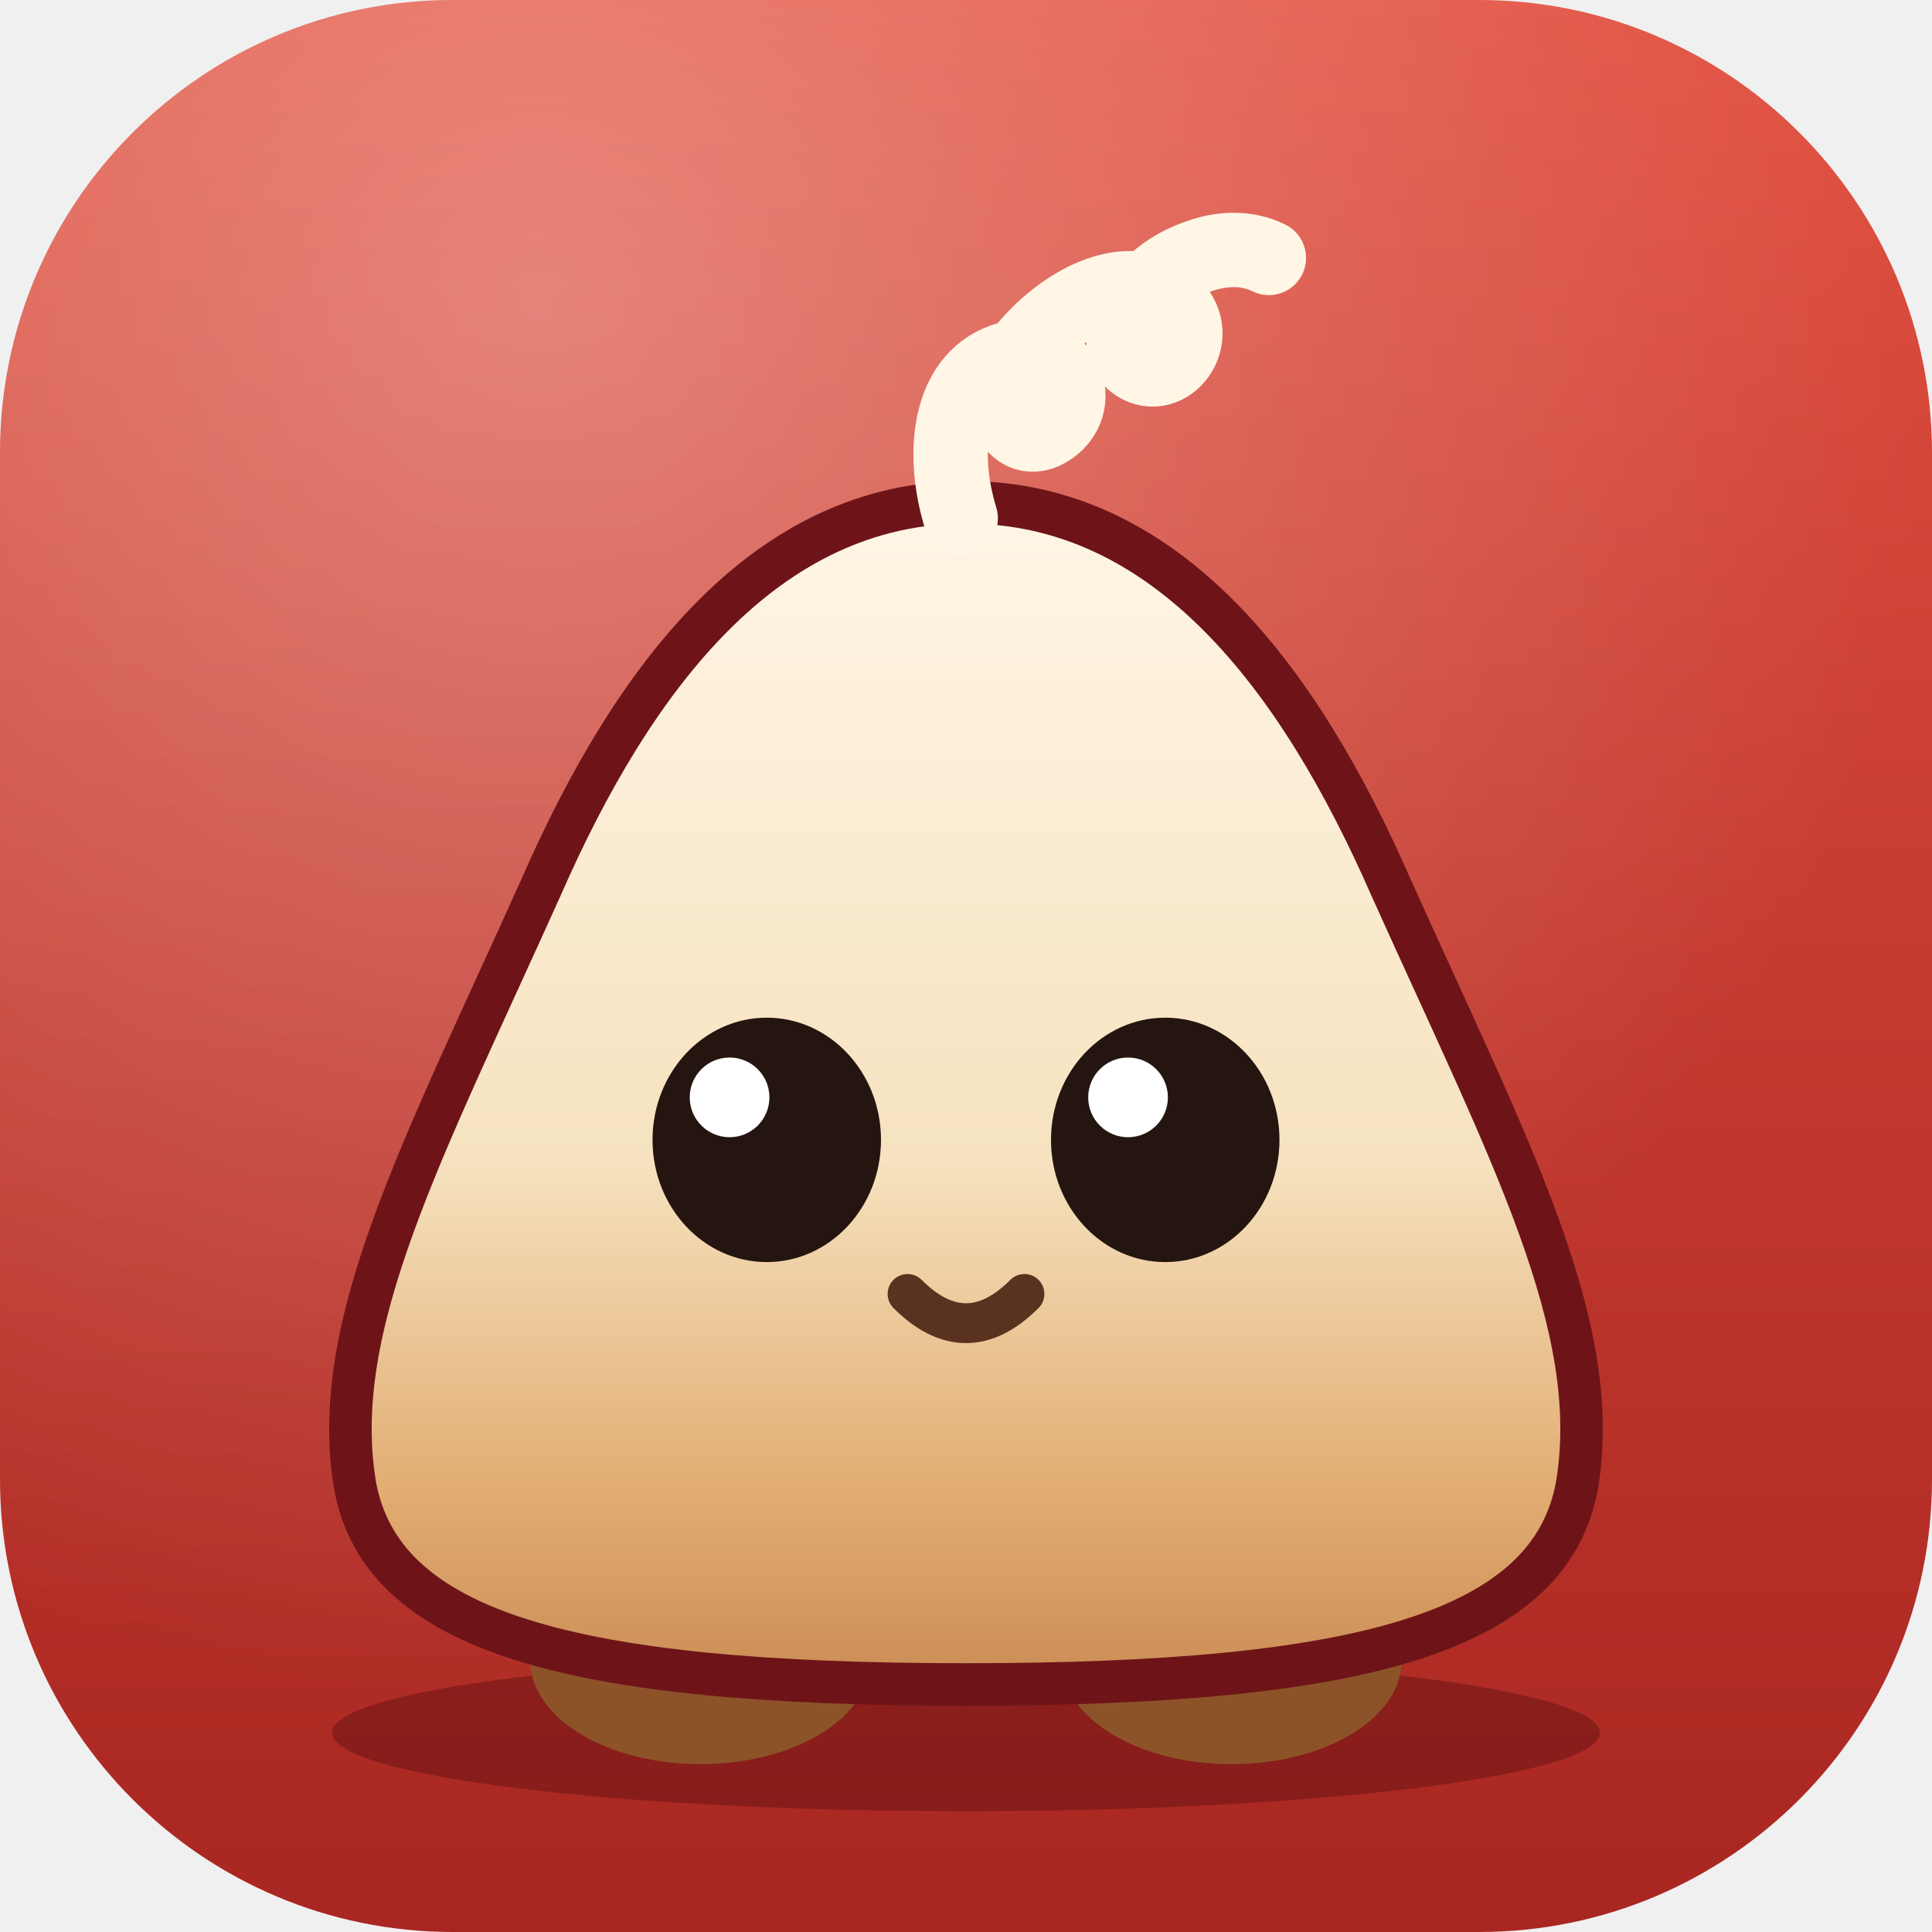
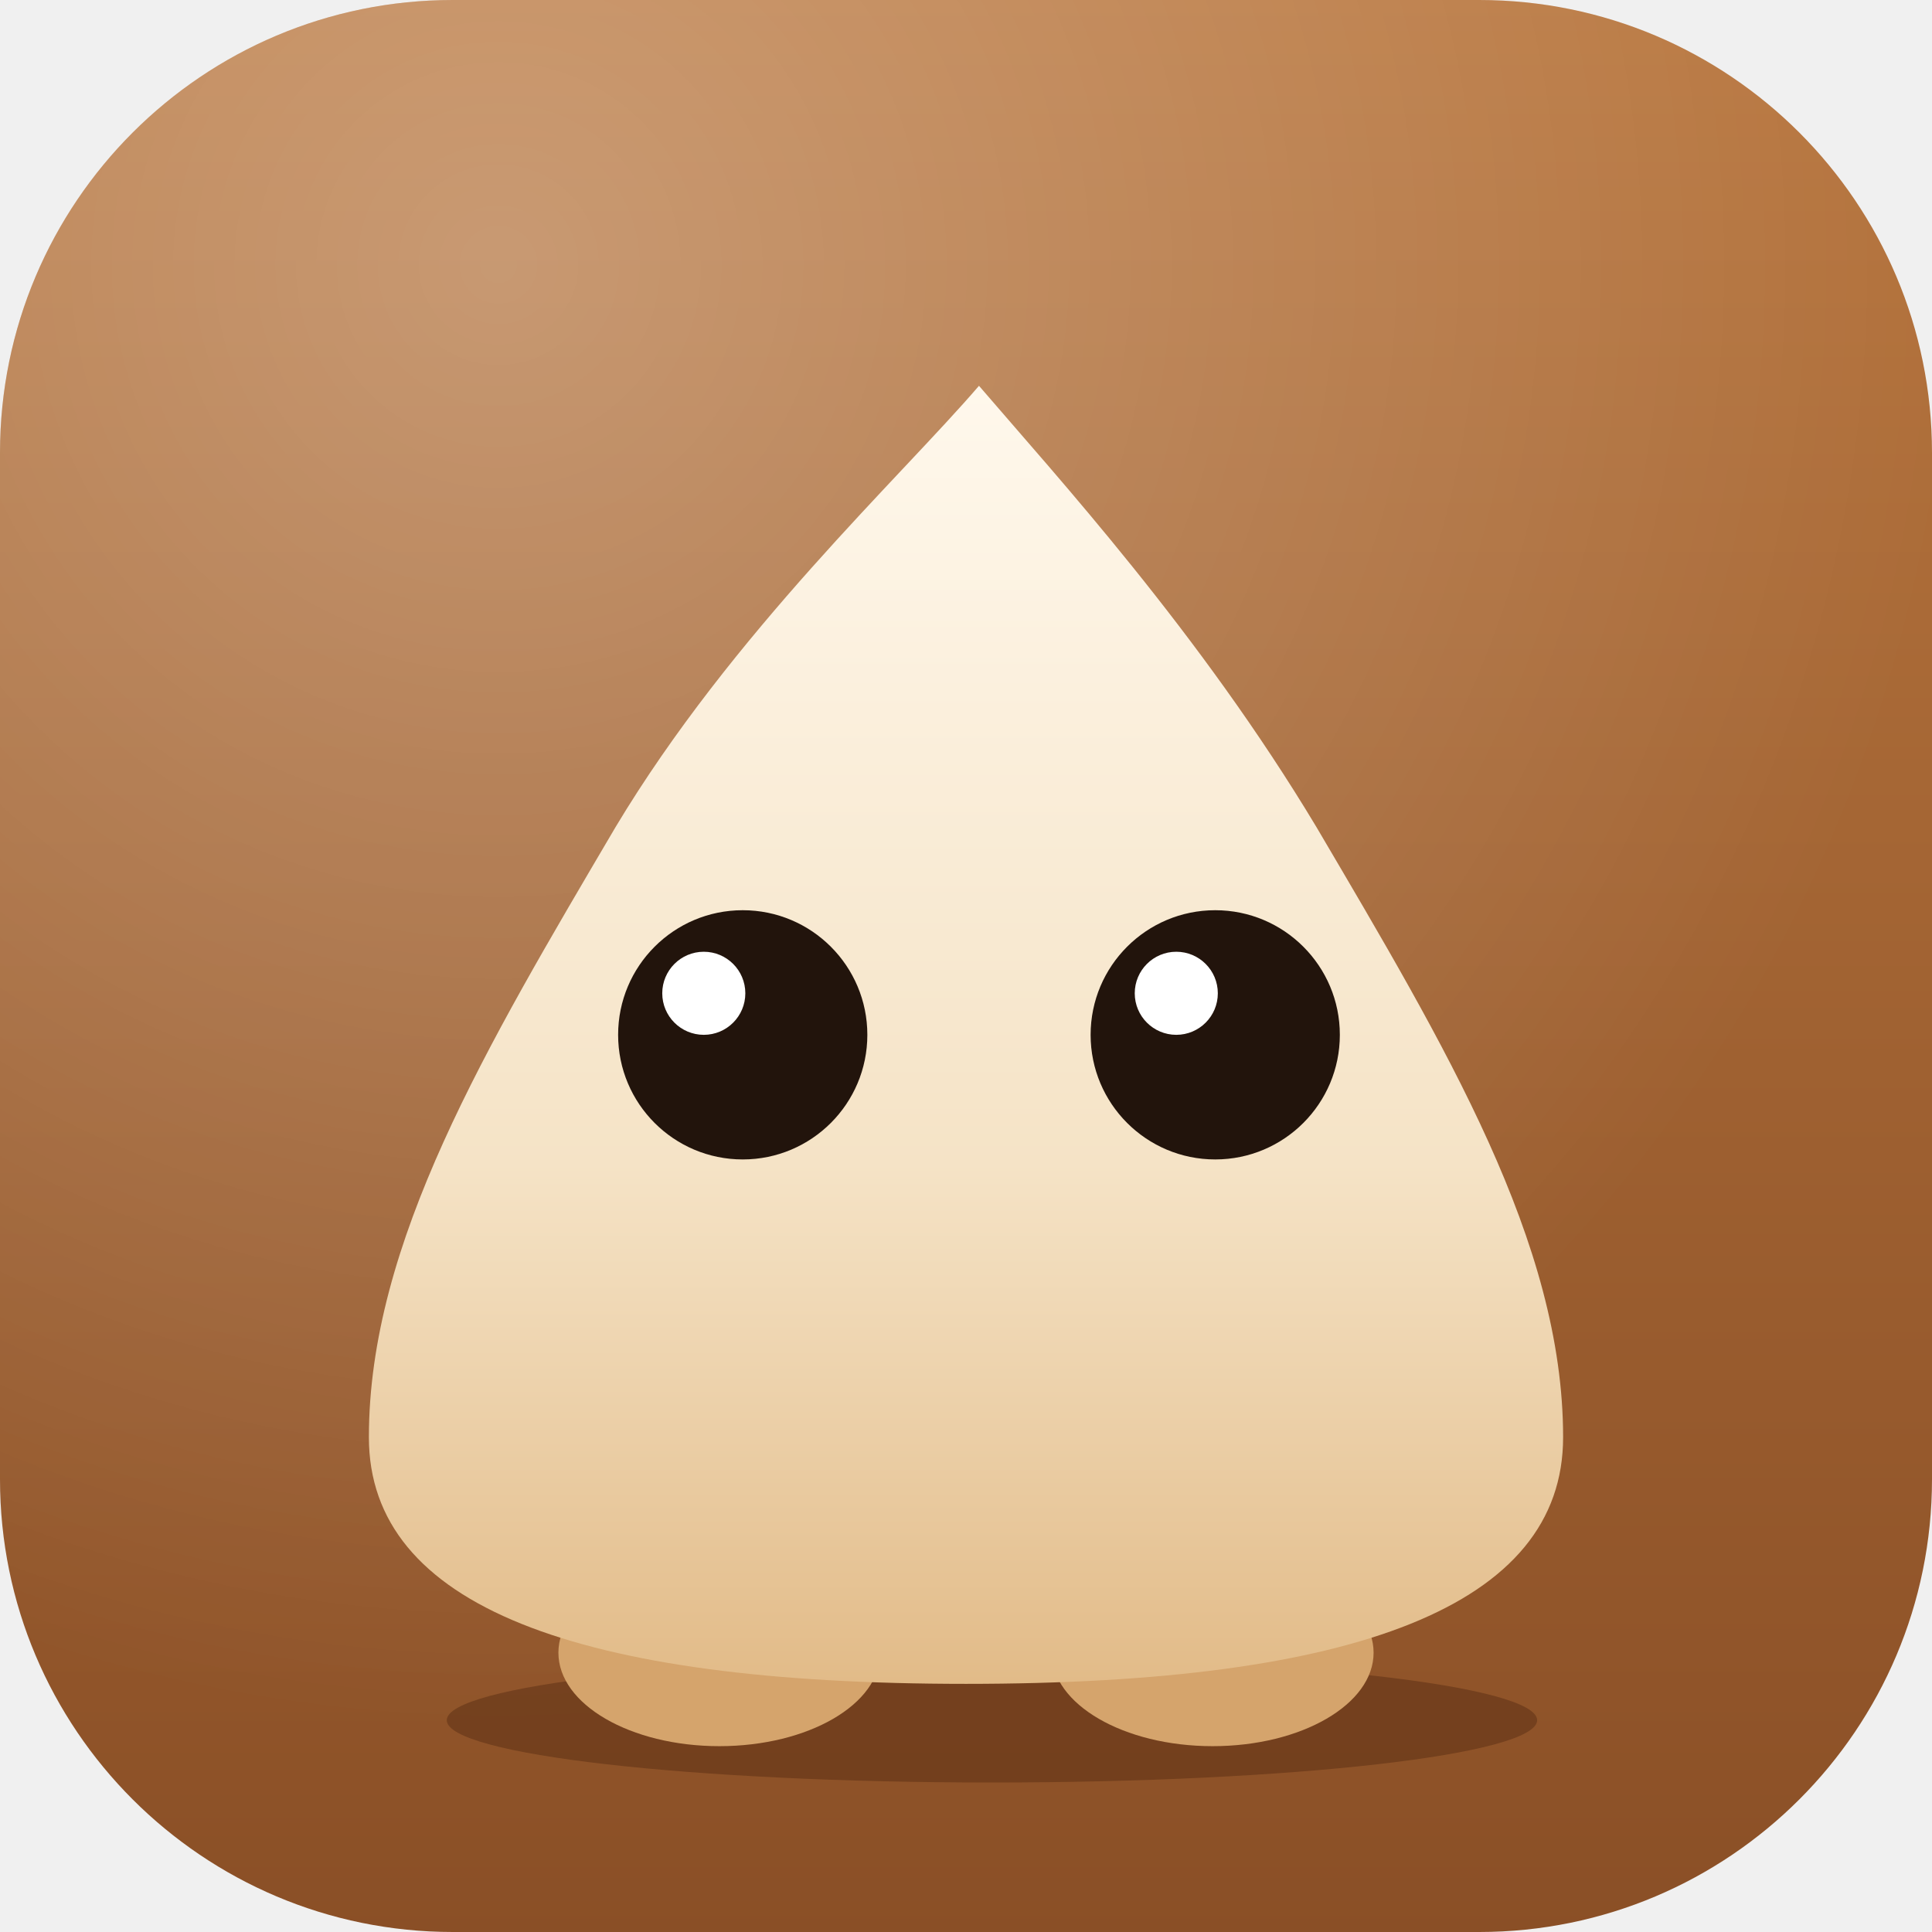
<svg xmlns="http://www.w3.org/2000/svg" viewBox="0 0 64 64">
  <defs>
    <linearGradient id="tile" x1="0" y1="0" x2="0" y2="1">
-       <stop offset="0" stop-color="#E2503F" />
-       <stop offset="1" stop-color="#A82621" />
+       <stop offset="0" stop-color="#B9773F" />
+       <stop offset="1" stop-color="#8A4F26" />
    </linearGradient>
-     <radialGradient id="sheen" cx="0.28" cy="0.16" r="0.72">
-       <stop offset="0" stop-color="#FFFFFF" stop-opacity="0.32" />
+     <radialGradient id="sheen" cx="0.26" cy="0.14" r="0.75">
+       <stop offset="0" stop-color="#FFFFFF" stop-opacity="0.28" />
      <stop offset="1" stop-color="#FFFFFF" stop-opacity="0" />
    </radialGradient>
-     <linearGradient id="bun" x1="0" y1="14" x2="0" y2="59" gradientUnits="userSpaceOnUse">
-       <stop offset="0" stop-color="#FFF6E6" />
-       <stop offset="0.55" stop-color="#F6E2BF" />
-       <stop offset="0.82" stop-color="#E2AE74" />
-       <stop offset="1" stop-color="#C98A52" />
+     <linearGradient id="fur" x1="0" y1="9" x2="0" y2="59" gradientUnits="userSpaceOnUse">
+       <stop offset="0" stop-color="#FFF8EC" />
+       <stop offset="0.6" stop-color="#F5E3C6" />
+       <stop offset="1" stop-color="#E2BB88" />
    </linearGradient>
  </defs>
  <rect width="64" height="64" rx="15" fill="url(#tile)" />
  <rect width="64" height="64" rx="15" fill="url(#sheen)" />
-   <ellipse cx="32" cy="57.4" rx="21" ry="2.6" fill="#5A0E10" opacity="0.45" />
-   <g transform="translate(32 36) scale(0.88) translate(-32 -36)">
-     <ellipse cx="22" cy="57.6" rx="6.4" ry="3.9" fill="#8C5328" />
-     <ellipse cx="42" cy="57.6" rx="6.4" ry="3.9" fill="#8C5328" />
-     <path d="M32 14 C39.5 14 44.5 20.5 48 28.5 C52.5 38.5 56 45 55 51 C54 56.5 47 58.5 32 58.5 C17 58.5 10 56.5 9 51 C8 45 11.5 38.5 16 28.5 C19.5 20.5 24.5 14 32 14 Z" fill="url(#bun)" stroke="#6E1418" stroke-width="1.6" />
-     <ellipse cx="24.5" cy="38" rx="4.3" ry="4.6" fill="#241510" />
-     <ellipse cx="39.5" cy="38" rx="4.3" ry="4.6" fill="#241510" />
-     <circle cx="23.1" cy="36.4" r="1.5" fill="#FFFFFF" />
-     <circle cx="38.1" cy="36.4" r="1.5" fill="#FFFFFF" />
-     <path d="M29.8 43.8 Q32 46 34.2 43.8" fill="none" stroke="#5A3220" stroke-width="1.5" stroke-linecap="round" />
-     <path d="M31.8 14.6 C31 12 31.4 9.2 33.6 8.6 C35.6 8 36.6 10.2 35.2 11.2 C33.8 12.2 32.6 10 34.4 8 C36 6.2 38.4 5.2 39.8 6.6 C41 7.8 39.6 9.6 38.4 8.8 C37.2 8 38.4 5.6 40.6 4.8 C41.6 4.4 42.6 4.4 43.4 4.8" fill="none" stroke="#FFF6E6" stroke-width="2.8" stroke-linecap="round" stroke-linejoin="round" />
+   <g transform="translate(32 36) scale(0.86) translate(-32 -36)">
+     <ellipse cx="33" cy="60.4" rx="21" ry="2.4" fill="#4A230C" opacity="0.4" />
+     <ellipse cx="22.5" cy="57.8" rx="6.2" ry="3.6" fill="#D5A46C" />
+     <ellipse cx="41.5" cy="57.8" rx="6.2" ry="3.6" fill="#D5A46C" />
+     <path d="M32.5 9 C35.5 12.5 41 18.5 45.5 26 C50.5 34.5 55 42 55 49.5 C55 56 47 59 32 59 C17 59 9 56 9 49.5 C9 42 13.5 34.5 18.5 26 C23 18.5 29.5 12.5 32.5 9 Z" fill="url(#fur)" />
+     <circle cx="23.4" cy="34" r="4.8" fill="#22140C" />
+     <circle cx="41.6" cy="34" r="4.8" fill="#22140C" />
+     <circle cx="21.9" cy="32.4" r="1.6" fill="#FFFFFF" />
+     <circle cx="40.1" cy="32.4" r="1.6" fill="#FFFFFF" />
  </g>
</svg>
